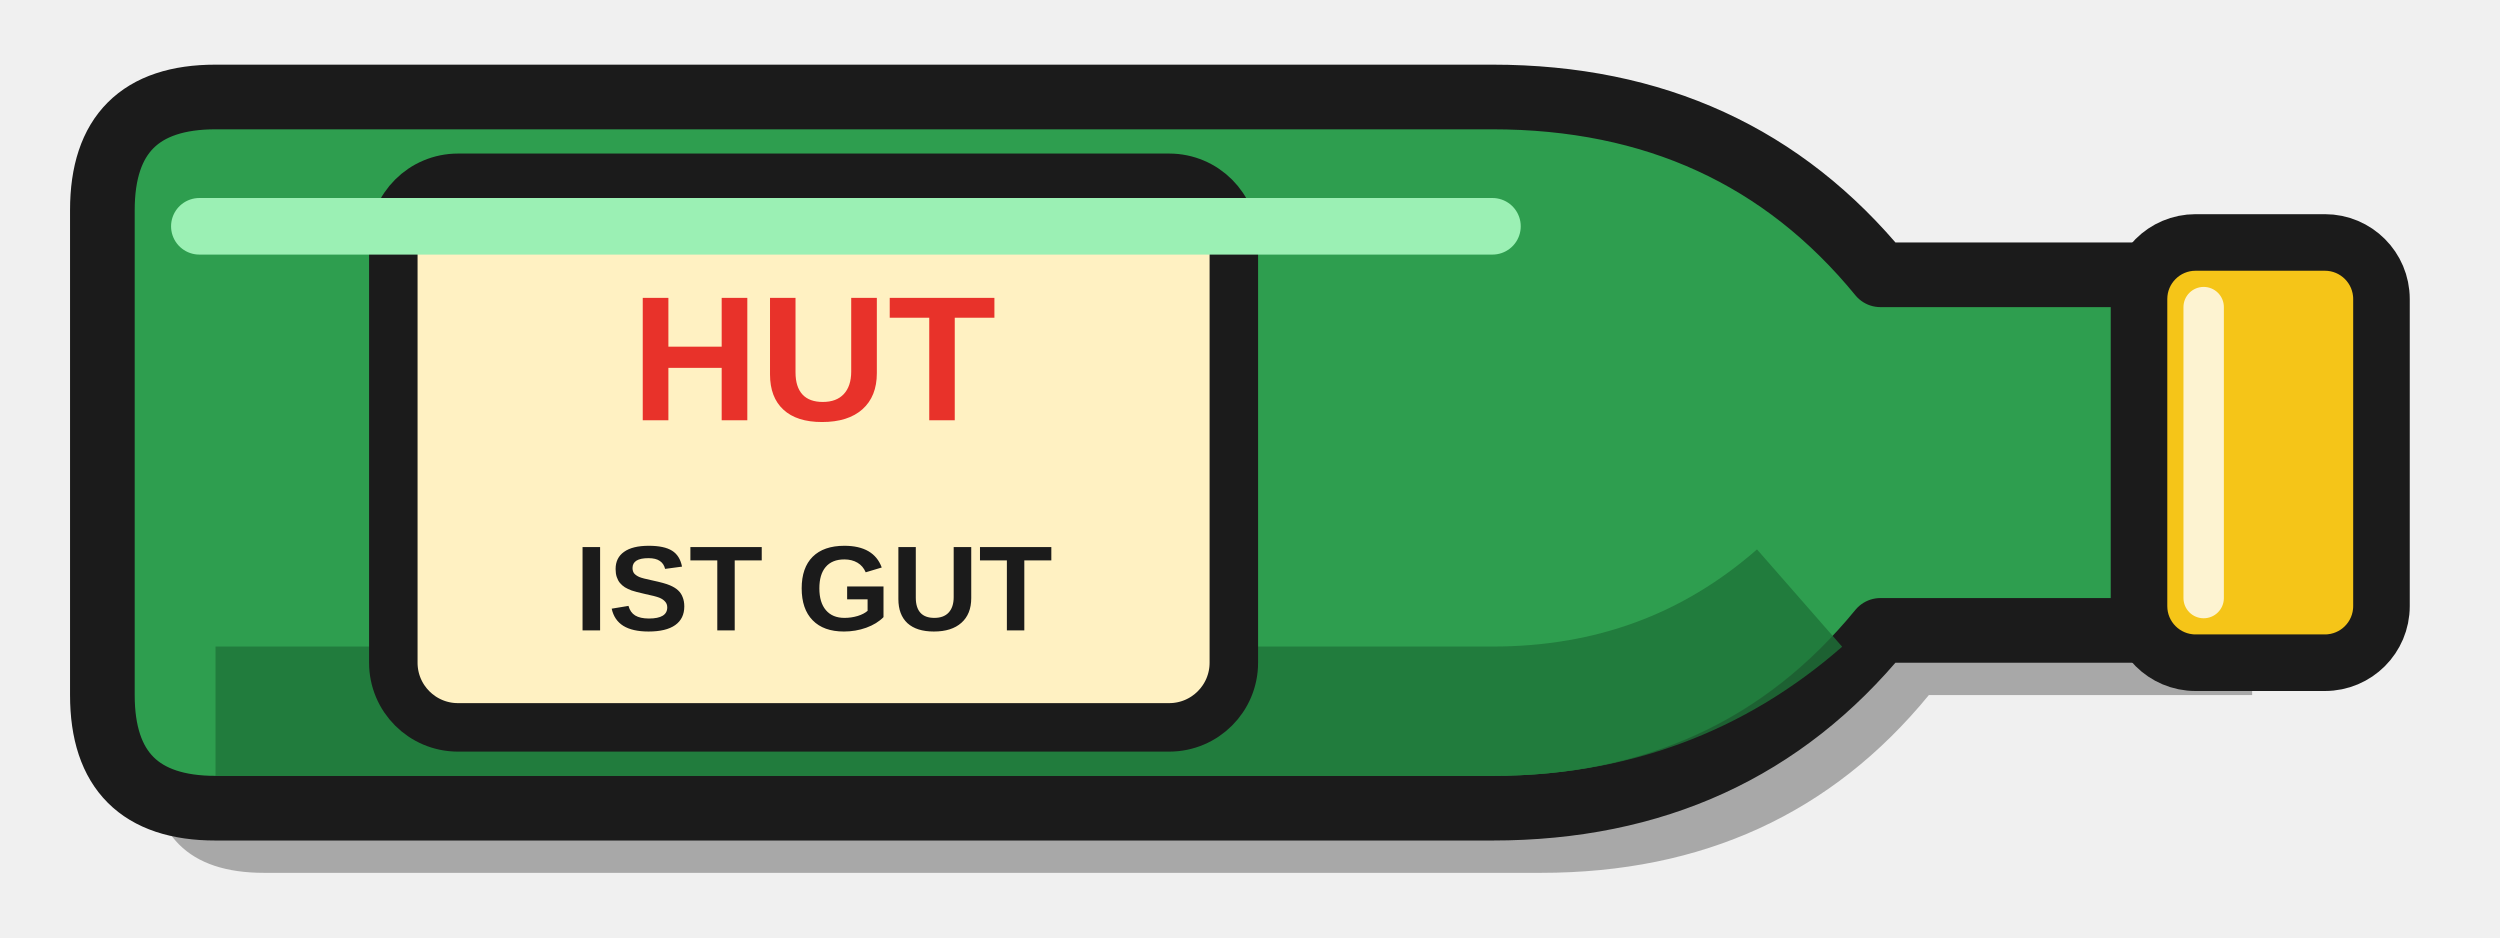
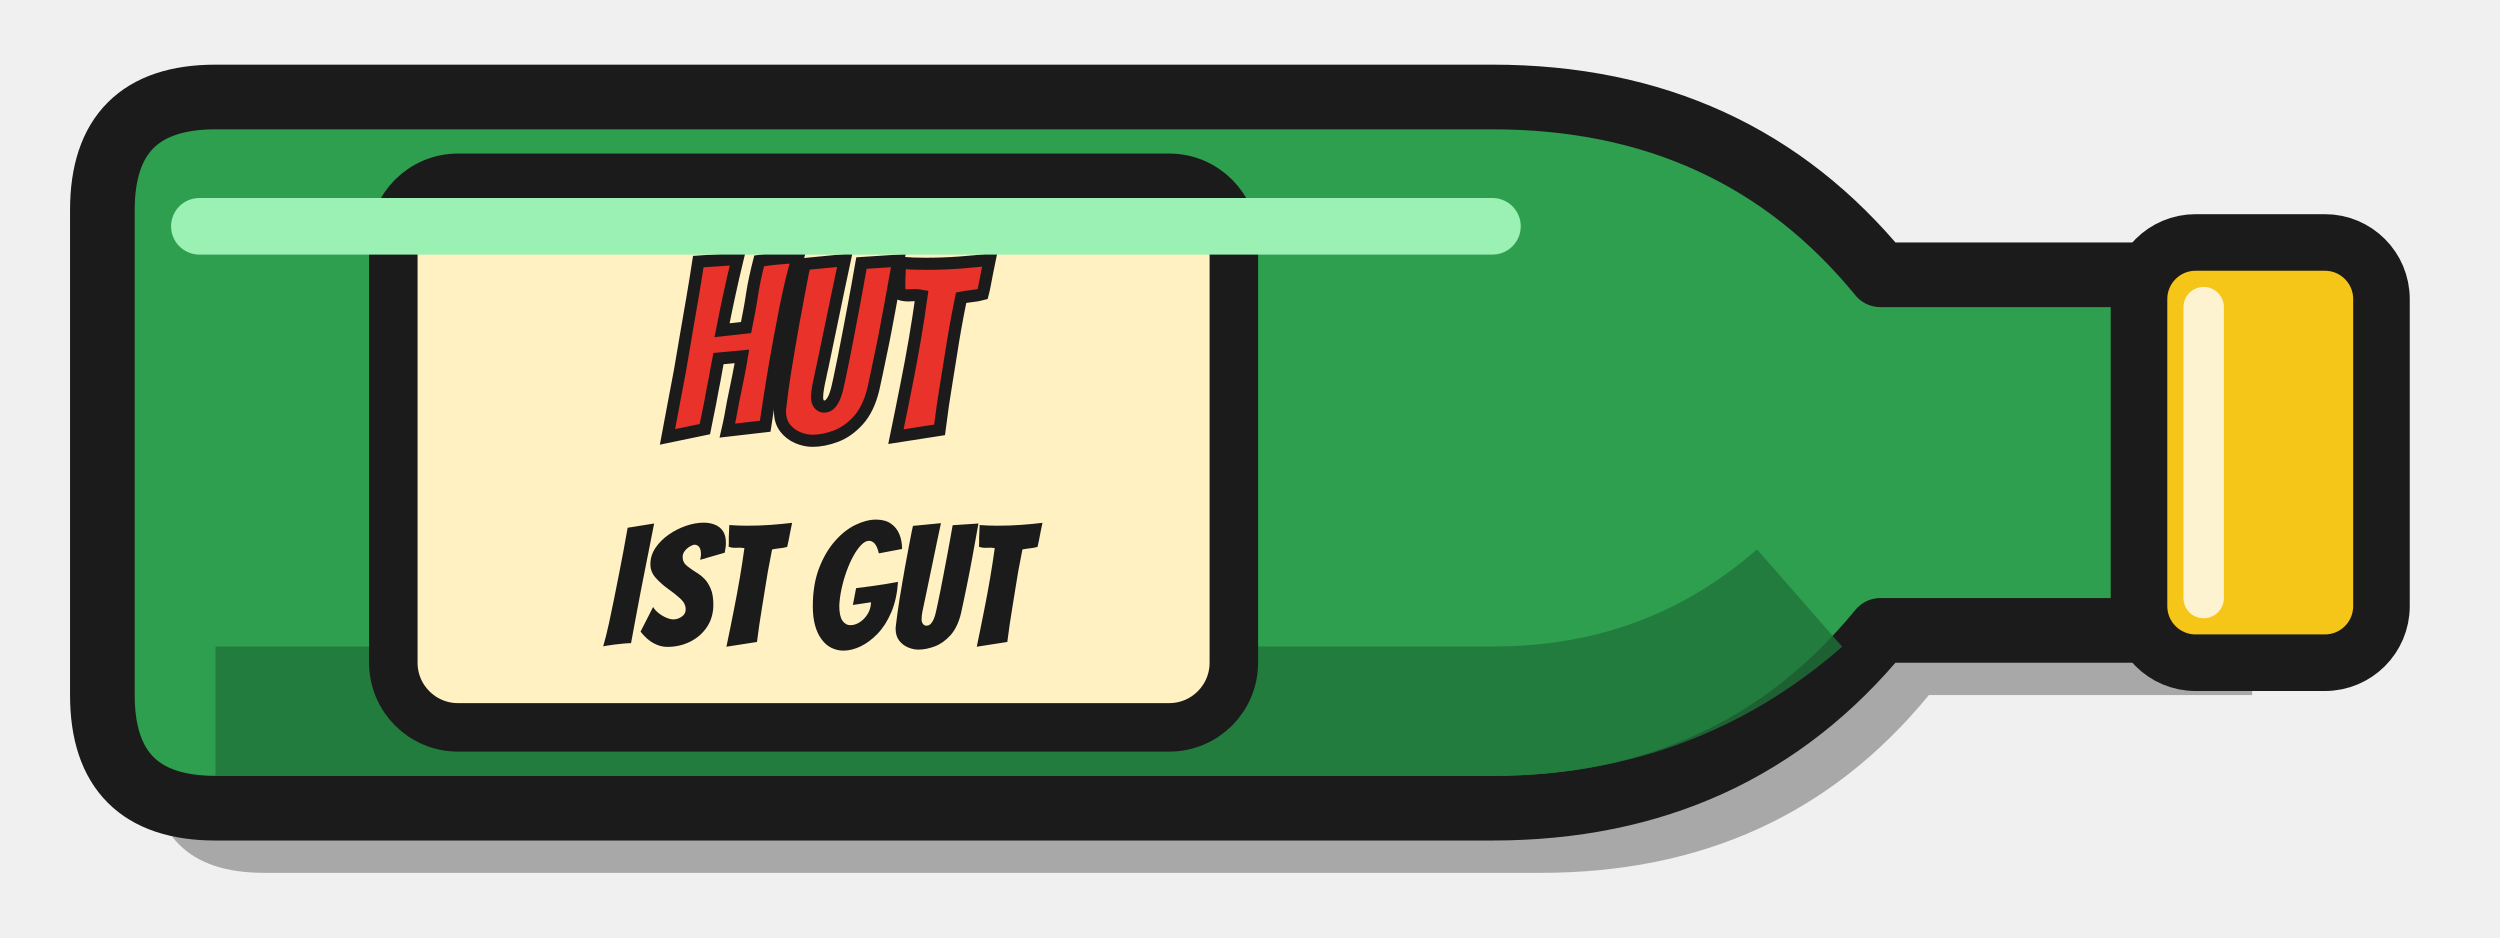
<svg xmlns="http://www.w3.org/2000/svg" width="320" height="120" viewBox="-140 -56 300 116">
  <g>
    <path d="M -118,-44 H 40 Q 70,-44 88,-22 H 128 V 22 H 88 Q 70,44 40,44 H -118 Q -132,44 -132,30 V -30 Q -132,-44 -118,-44 Z" transform="translate(6,8)" fill="#000" opacity=".3" />
    <path d="M -118,-44 H 40 Q 70,-44 88,-22 H 128 V 22 H 88 Q 70,44 40,44 H -118 Q -132,44 -132,30 V -30 Q -132,-44 -118,-44 Z" fill="#2E9E4F" stroke="#1b1b1b" stroke-width="8" stroke-linejoin="round" />
    <path d="M -118,14 H 40 Q 62,14 78,0" fill="none" stroke="#1E7338" stroke-width="16" opacity=".8" transform="translate(0,18)" />
    <rect x="-96" y="-34" width="104" height="68" rx="8" fill="#FFF1C2" stroke="#1b1b1b" stroke-width="6" />
-     <text x="-44" y="-4" font-family="Arial Black,Arial" font-weight="900" font-size="22" text-anchor="middle" fill="#E8322A">HUT</text>
-     <text x="-44" y="22" font-family="Arial Black,Arial" font-weight="900" font-size="15" text-anchor="middle" fill="#1b1b1b">IST GUT</text>
+     <path d="M-62.075 -1.94Q-61.685 -4.01 -61.31 -6.035Q-60.935 -8.06 -60.545 -10.07Q-60.125 -12.56 -59.75 -14.75Q-59.375 -16.94 -59.0 -19.1Q-58.625 -21.26 -58.265 -23.63L-53.405 -23.96Q-53.915 -21.86 -54.41 -19.58Q-54.905 -17.3 -55.325 -15.14L-52.355 -15.47Q-52.145 -16.52 -51.95 -17.555Q-51.755 -18.59 -51.605 -19.61Q-51.455 -20.6 -51.23 -21.635Q-51.005 -22.67 -50.735 -23.72Q-49.655 -23.9 -48.545 -24.005Q-47.435 -24.11 -46.685 -24.155Q-45.935 -24.2 -45.935 -24.2Q-46.325 -23.0 -46.715 -21.38Q-47.105 -19.76 -47.465 -17.96Q-47.825 -16.16 -48.155 -14.375Q-48.485 -12.59 -48.755 -11.06Q-49.085 -9.14 -49.385 -7.205Q-49.685 -5.27 -49.985 -3.26L-54.665 -2.72Q-54.455 -3.62 -54.29 -4.505Q-54.125 -5.39 -53.975 -6.23Q-53.675 -7.67 -53.36 -9.23Q-53.045 -10.79 -52.865 -11.9L-55.775 -11.63Q-55.895 -11.06 -56.0 -10.4Q-56.105 -9.74 -56.255 -8.99Q-56.405 -8.24 -56.54 -7.535Q-56.675 -6.83 -56.795 -6.14Q-56.945 -5.33 -57.125 -4.52Q-57.305 -3.71 -57.455 -2.9ZM-44.135 -1.46Q-45.035 -1.46 -45.965 -1.85Q-46.895 -2.24 -47.525 -3.05Q-48.155 -3.86 -48.155 -5.12V-5.36Q-48.155 -5.51 -48.125 -5.6Q-48.035 -6.38 -47.87 -7.64Q-47.705 -8.9 -47.465 -10.385Q-47.225 -11.87 -46.97 -13.34Q-46.715 -14.81 -46.505 -16.01Q-46.055 -18.41 -45.785 -19.88Q-45.515 -21.35 -45.35 -22.145Q-45.185 -22.94 -45.095 -23.33L-40.145 -23.81Q-40.535 -21.98 -40.88 -20.345Q-41.225 -18.71 -41.525 -17.24L-42.905 -10.61Q-43.085 -9.86 -43.175 -9.35Q-43.295 -8.87 -43.43 -8.135Q-43.565 -7.4 -43.565 -6.8Q-43.565 -6.32 -43.325 -6.005Q-43.085 -5.69 -42.725 -5.69Q-42.215 -5.69 -41.885 -6.08Q-41.555 -6.47 -41.345 -7.04Q-41.135 -7.61 -41.015 -8.195Q-40.895 -8.78 -40.805 -9.14Q-40.505 -10.52 -40.25 -11.825Q-39.995 -13.13 -39.71 -14.6Q-39.425 -16.07 -39.065 -17.99Q-38.825 -19.31 -38.57 -20.675Q-38.315 -22.04 -38.075 -23.45L-33.515 -23.75L-34.565 -17.96Q-34.775 -16.85 -35.03 -15.47Q-35.285 -14.09 -35.585 -12.68Q-35.885 -11.27 -36.14 -10.01Q-36.395 -8.75 -36.605 -7.85Q-37.205 -5.39 -38.465 -3.995Q-39.725 -2.6 -41.24 -2.03Q-42.755 -1.46 -44.135 -1.46ZM-33.815 -1.97Q-33.485 -3.62 -33.14 -5.255Q-32.795 -6.89 -32.495 -8.48Q-31.355 -14.18 -30.635 -19.4Q-30.965 -19.46 -31.325 -19.475Q-31.685 -19.49 -32.015 -19.46Q-32.735 -19.4 -33.425 -19.64Q-33.395 -19.88 -33.395 -20.165Q-33.395 -20.45 -33.395 -20.75Q-33.395 -21.08 -33.395 -21.395Q-33.395 -21.71 -33.365 -22.01Q-33.335 -22.34 -33.335 -22.715Q-33.335 -23.09 -33.305 -23.48Q-32.525 -23.42 -31.745 -23.39Q-30.965 -23.36 -30.185 -23.36Q-27.965 -23.36 -25.94 -23.51Q-23.915 -23.66 -22.205 -23.87L-22.535 -22.25L-22.805 -20.84Q-22.955 -20.06 -23.075 -19.61Q-23.405 -19.52 -23.735 -19.46Q-24.065 -19.4 -24.395 -19.37Q-24.725 -19.34 -25.07 -19.28Q-25.415 -19.22 -25.745 -19.16Q-26.195 -16.94 -26.48 -15.32Q-26.765 -13.7 -26.99 -12.215Q-27.215 -10.73 -27.515 -8.96Q-28.025 -5.93 -28.415 -2.81Z" fill="#E8322A" stroke="#1b1b1b" stroke-width="1.5" />
+     <path d="M-70.03 23.979Q-69.673 22.74 -69.326 21.165Q-68.98 19.59 -68.654 17.941Q-68.329 16.293 -68.035 14.823Q-67.762 13.479 -67.51 12.093Q-67.258 10.707 -67.006 9.3L-63.73 8.775Q-64.003 10.182 -64.276 11.557Q-64.549 12.933 -64.822 14.298Q-65.116 15.768 -65.431 17.406Q-65.746 19.044 -66.04 20.63Q-66.334 22.215 -66.586 23.58Q-66.964 23.58 -67.531 23.633Q-68.098 23.685 -68.665 23.758Q-69.232 23.832 -69.62 23.895Q-70.009 23.958 -70.03 23.979ZM-62.113 24.042Q-62.953 24.042 -63.793 23.59Q-64.633 23.139 -65.41 22.152L-63.856 19.107Q-63.625 19.506 -63.173 19.863Q-62.722 20.22 -62.218 20.43Q-61.714 20.64 -61.357 20.64Q-60.811 20.64 -60.317 20.304Q-59.824 19.968 -59.824 19.401Q-59.824 18.666 -60.496 18.057Q-61.168 17.448 -62.008 16.86Q-62.827 16.272 -63.509 15.526Q-64.192 14.781 -64.192 13.815Q-64.192 12.723 -63.562 11.788Q-62.932 10.854 -61.924 10.15Q-60.916 9.447 -59.771 9.058Q-58.627 8.67 -57.598 8.67Q-56.863 8.67 -56.233 8.912Q-55.603 9.153 -55.225 9.699Q-54.847 10.245 -54.847 11.169Q-54.847 11.316 -54.857 11.463Q-54.868 11.61 -54.889 11.757Q-54.91 11.904 -54.941 12.061Q-54.973 12.219 -54.994 12.387L-58.039 13.269Q-57.997 13.101 -57.965 12.933Q-57.934 12.765 -57.934 12.597Q-57.934 11.967 -58.154 11.683Q-58.375 11.4 -58.732 11.4Q-58.921 11.4 -59.278 11.599Q-59.635 11.799 -59.918 12.145Q-60.202 12.492 -60.202 12.912Q-60.202 13.605 -59.624 14.056Q-59.047 14.508 -58.291 14.97Q-57.934 15.18 -57.493 15.631Q-57.052 16.083 -56.726 16.849Q-56.401 17.616 -56.401 18.813Q-56.401 20.367 -57.167 21.543Q-57.934 22.719 -59.236 23.381Q-60.538 24.042 -62.113 24.042ZM-54.784 24.021Q-54.553 22.866 -54.311 21.721Q-54.07 20.577 -53.86 19.464Q-53.062 15.474 -52.558 11.82Q-52.789 11.778 -53.041 11.767Q-53.293 11.757 -53.524 11.778Q-54.028 11.82 -54.511 11.652Q-54.49 11.484 -54.49 11.284Q-54.49 11.085 -54.49 10.875Q-54.49 10.644 -54.49 10.423Q-54.49 10.203 -54.469 9.993Q-54.448 9.762 -54.448 9.499Q-54.448 9.237 -54.427 8.964Q-53.881 9.006 -53.335 9.027Q-52.789 9.048 -52.243 9.048Q-50.689 9.048 -49.271 8.943Q-47.854 8.838 -46.657 8.691L-46.888 9.825L-47.077 10.812Q-47.181 11.358 -47.266 11.673Q-47.497 11.736 -47.728 11.778Q-47.959 11.82 -48.19 11.841Q-48.421 11.862 -48.662 11.904Q-48.904 11.946 -49.135 11.988Q-49.45 13.542 -49.649 14.676Q-49.849 15.81 -50.006 16.849Q-50.164 17.889 -50.374 19.128Q-50.731 21.249 -51.004 23.433ZM-40.294 24.504Q-41.071 24.504 -41.774 24.168Q-42.477 23.832 -42.982 23.139Q-43.507 22.467 -43.8 21.438Q-44.095 20.409 -44.095 19.023Q-44.095 16.314 -43.318 14.298Q-42.541 12.282 -41.343 10.938Q-40.168 9.594 -38.813 8.943Q-37.459 8.292 -36.282 8.292Q-35.148 8.292 -34.434 8.785Q-33.721 9.279 -33.385 10.098Q-33.049 10.917 -33.049 11.925L-35.925 12.471Q-36.114 11.631 -36.43 11.274Q-36.745 10.917 -37.144 10.917Q-37.605 10.917 -38.099 11.421Q-38.593 11.925 -39.065 12.775Q-39.538 13.626 -39.916 14.676Q-40.294 15.726 -40.535 16.839Q-40.776 17.952 -40.819 18.939Q-40.819 20.241 -40.43 20.797Q-40.041 21.354 -39.433 21.354Q-38.845 21.354 -38.267 20.976Q-37.69 20.598 -37.301 19.957Q-36.913 19.317 -36.892 18.519L-39.139 18.855L-38.739 16.776L-36.808 16.524Q-36.01 16.419 -35.117 16.272Q-34.224 16.125 -33.553 15.999Q-33.7 18.141 -34.382 19.747Q-35.065 21.354 -36.073 22.404Q-37.081 23.454 -38.183 23.979Q-39.285 24.504 -40.294 24.504ZM-31.033 24.378Q-31.663 24.378 -32.314 24.105Q-32.965 23.832 -33.406 23.265Q-33.846 22.698 -33.846 21.816V21.648Q-33.846 21.543 -33.826 21.48Q-33.763 20.934 -33.647 20.052Q-33.532 19.17 -33.364 18.131Q-33.196 17.091 -33.017 16.062Q-32.839 15.033 -32.692 14.193Q-32.377 12.513 -32.188 11.484Q-31.999 10.455 -31.883 9.898Q-31.768 9.342 -31.705 9.069L-28.24 8.733Q-28.513 10.014 -28.754 11.159Q-28.995 12.303 -29.206 13.332L-30.172 17.973Q-30.298 18.498 -30.361 18.855Q-30.445 19.191 -30.539 19.706Q-30.634 20.22 -30.634 20.64Q-30.634 20.976 -30.466 21.197Q-30.298 21.417 -30.046 21.417Q-29.689 21.417 -29.458 21.144Q-29.227 20.871 -29.08 20.472Q-28.933 20.073 -28.849 19.663Q-28.765 19.254 -28.702 19.002Q-28.492 18.036 -28.313 17.123Q-28.135 16.209 -27.935 15.18Q-27.736 14.151 -27.484 12.807Q-27.316 11.883 -27.137 10.927Q-26.959 9.972 -26.791 8.985L-23.599 8.775L-24.334 12.828Q-24.48 13.605 -24.659 14.571Q-24.838 15.537 -25.047 16.524Q-25.258 17.511 -25.436 18.393Q-25.614 19.275 -25.762 19.905Q-26.181 21.627 -27.064 22.603Q-27.946 23.58 -29.006 23.979Q-30.067 24.378 -31.033 24.378ZM-23.809 24.021Q-23.578 22.866 -23.336 21.721Q-23.095 20.577 -22.885 19.464Q-22.087 15.474 -21.583 11.82Q-21.814 11.778 -22.066 11.767Q-22.318 11.757 -22.549 11.778Q-23.053 11.82 -23.536 11.652Q-23.515 11.484 -23.515 11.284Q-23.515 11.085 -23.515 10.875Q-23.515 10.644 -23.515 10.423Q-23.515 10.203 -23.494 9.993Q-23.473 9.762 -23.473 9.499Q-23.473 9.237 -23.452 8.964Q-22.906 9.006 -22.36 9.027Q-21.814 9.048 -21.268 9.048Q-19.714 9.048 -18.296 8.943Q-16.879 8.838 -15.682 8.691L-15.913 9.825L-16.102 10.812Q-16.207 11.358 -16.291 11.673Q-16.522 11.736 -16.753 11.778Q-16.984 11.82 -17.215 11.841Q-17.446 11.862 -17.687 11.904Q-17.929 11.946 -18.16 11.988Q-18.475 13.542 -18.674 14.676Q-18.874 15.81 -19.031 16.849Q-19.189 17.889 -19.399 19.128Q-19.756 21.249 -20.029 23.433Z" fill="#1b1b1b" />
    <path d="M -120,-28 H 40" stroke="#9BF0B4" stroke-width="7" stroke-linecap="round" />
    <rect x="120" y="-26" width="30" height="52" rx="7" fill="#F5C518" stroke="#1b1b1b" stroke-width="7" />
    <path d="M 128,-18 V 18" stroke="#fff" stroke-width="5" stroke-linecap="round" opacity=".8" />
  </g>
</svg>
